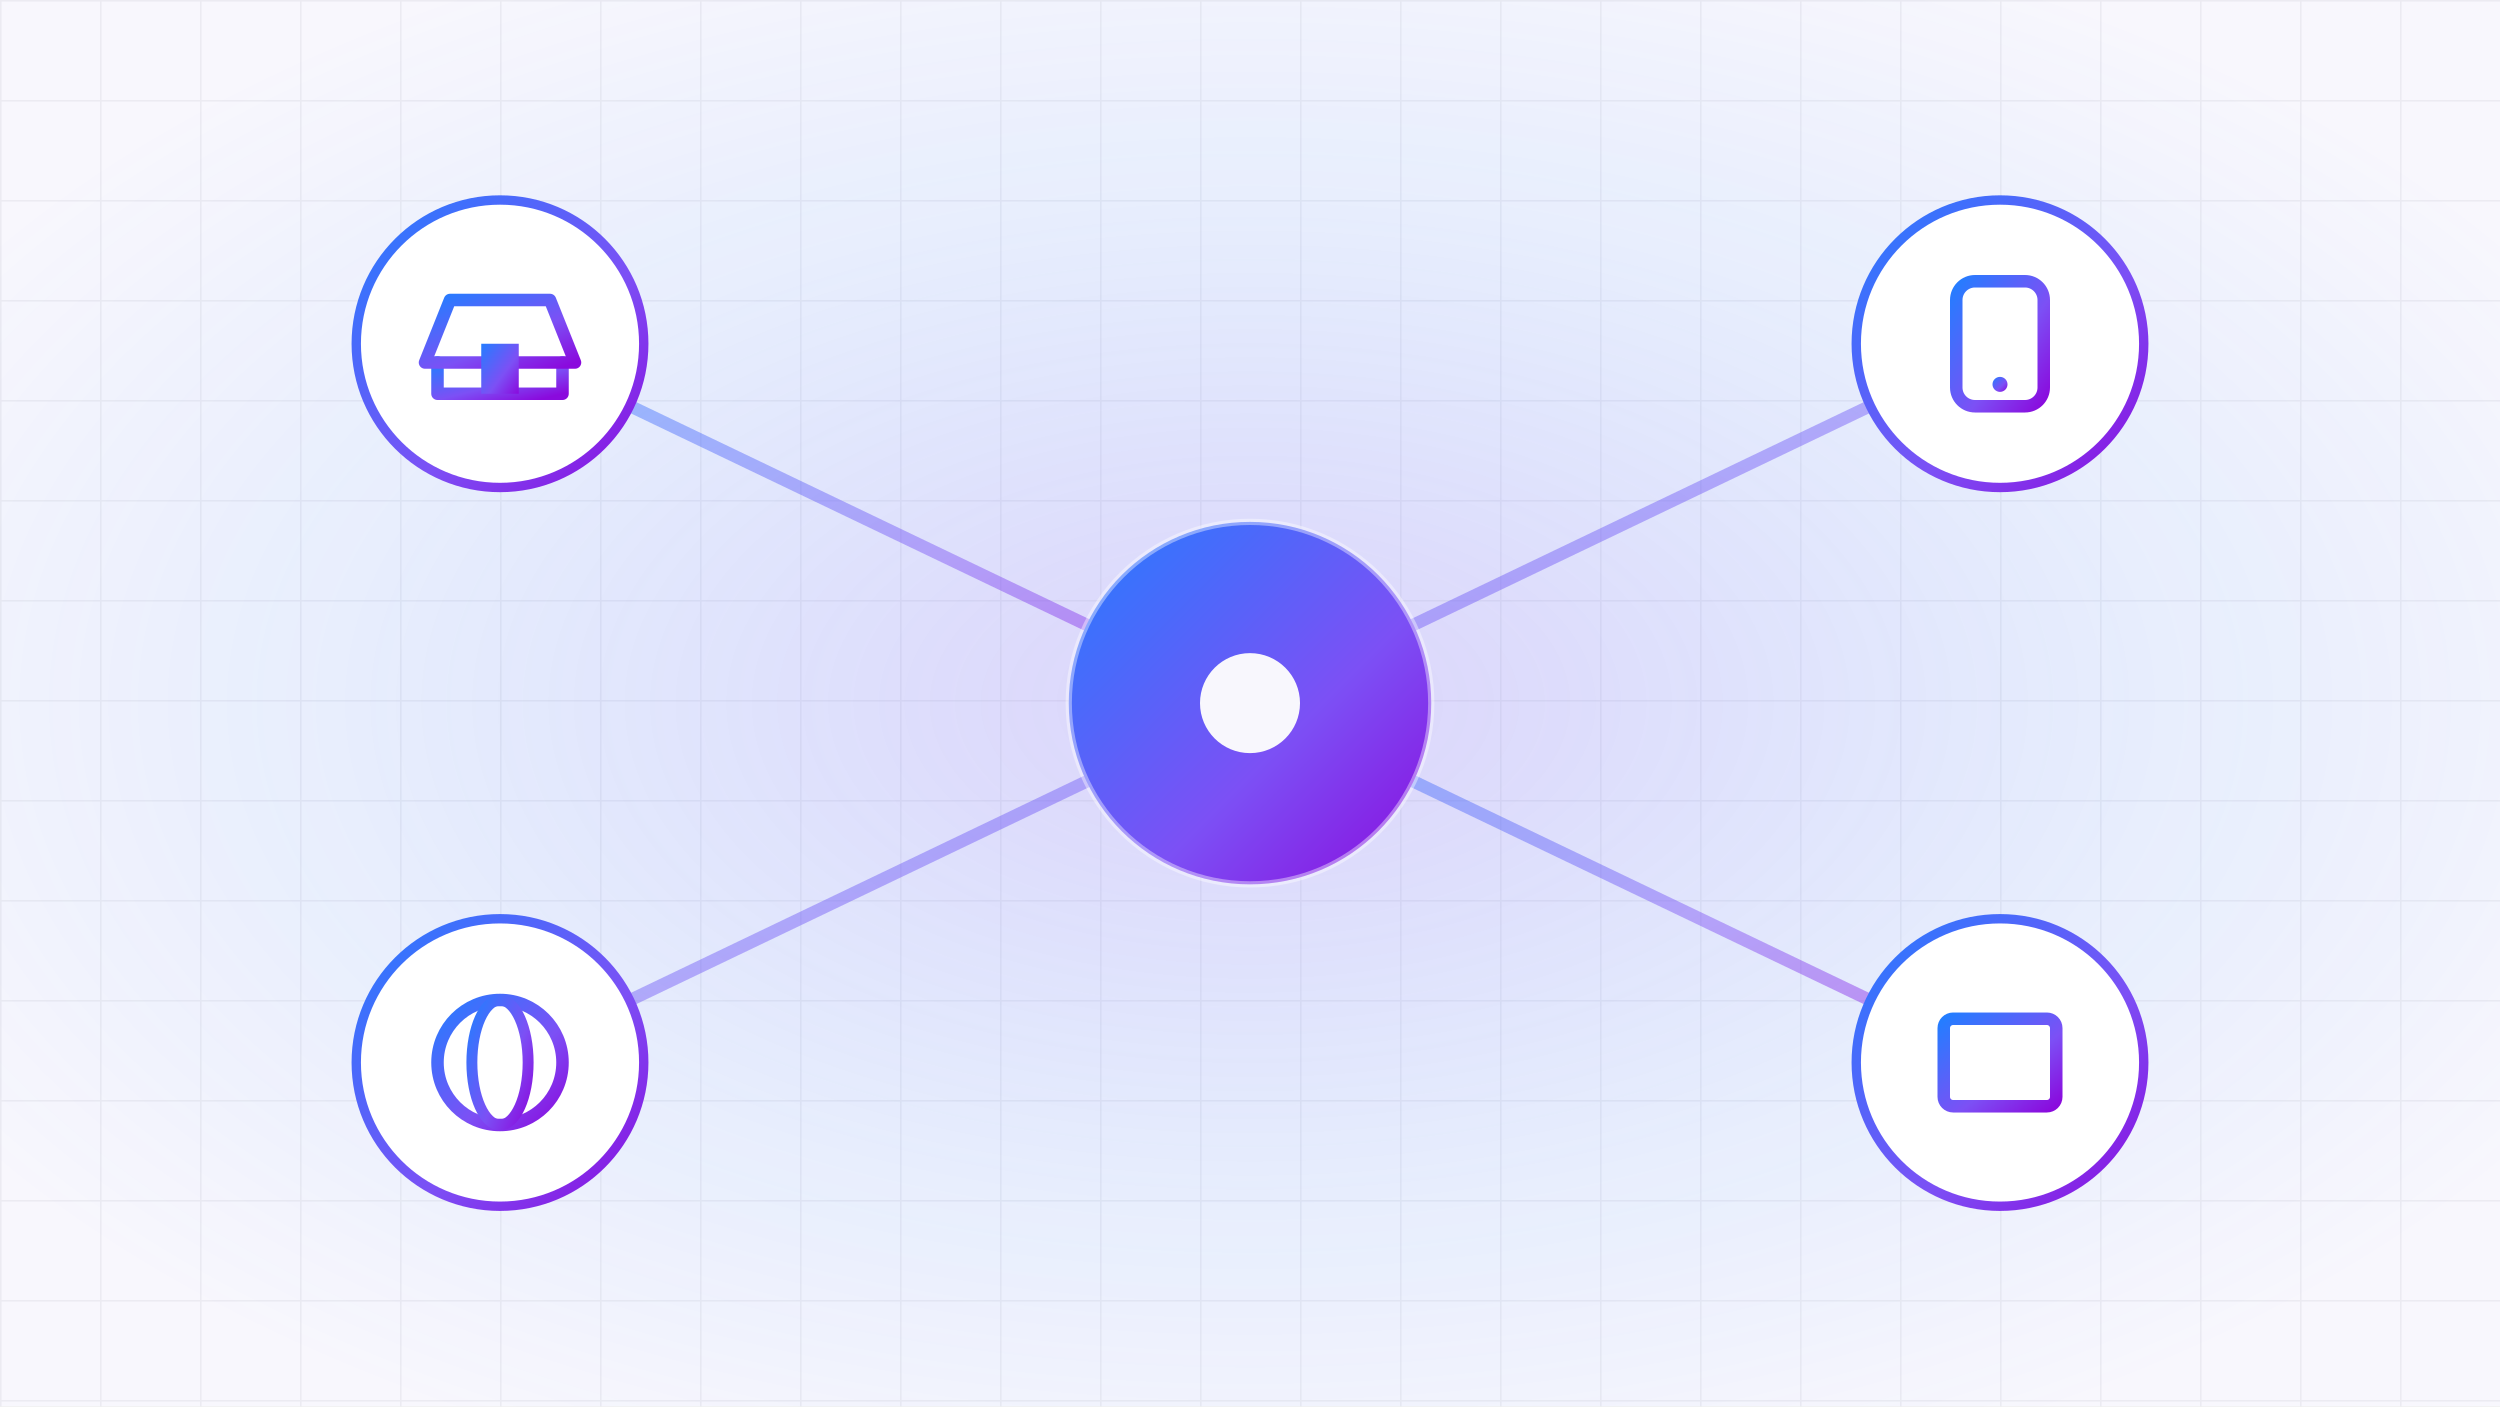
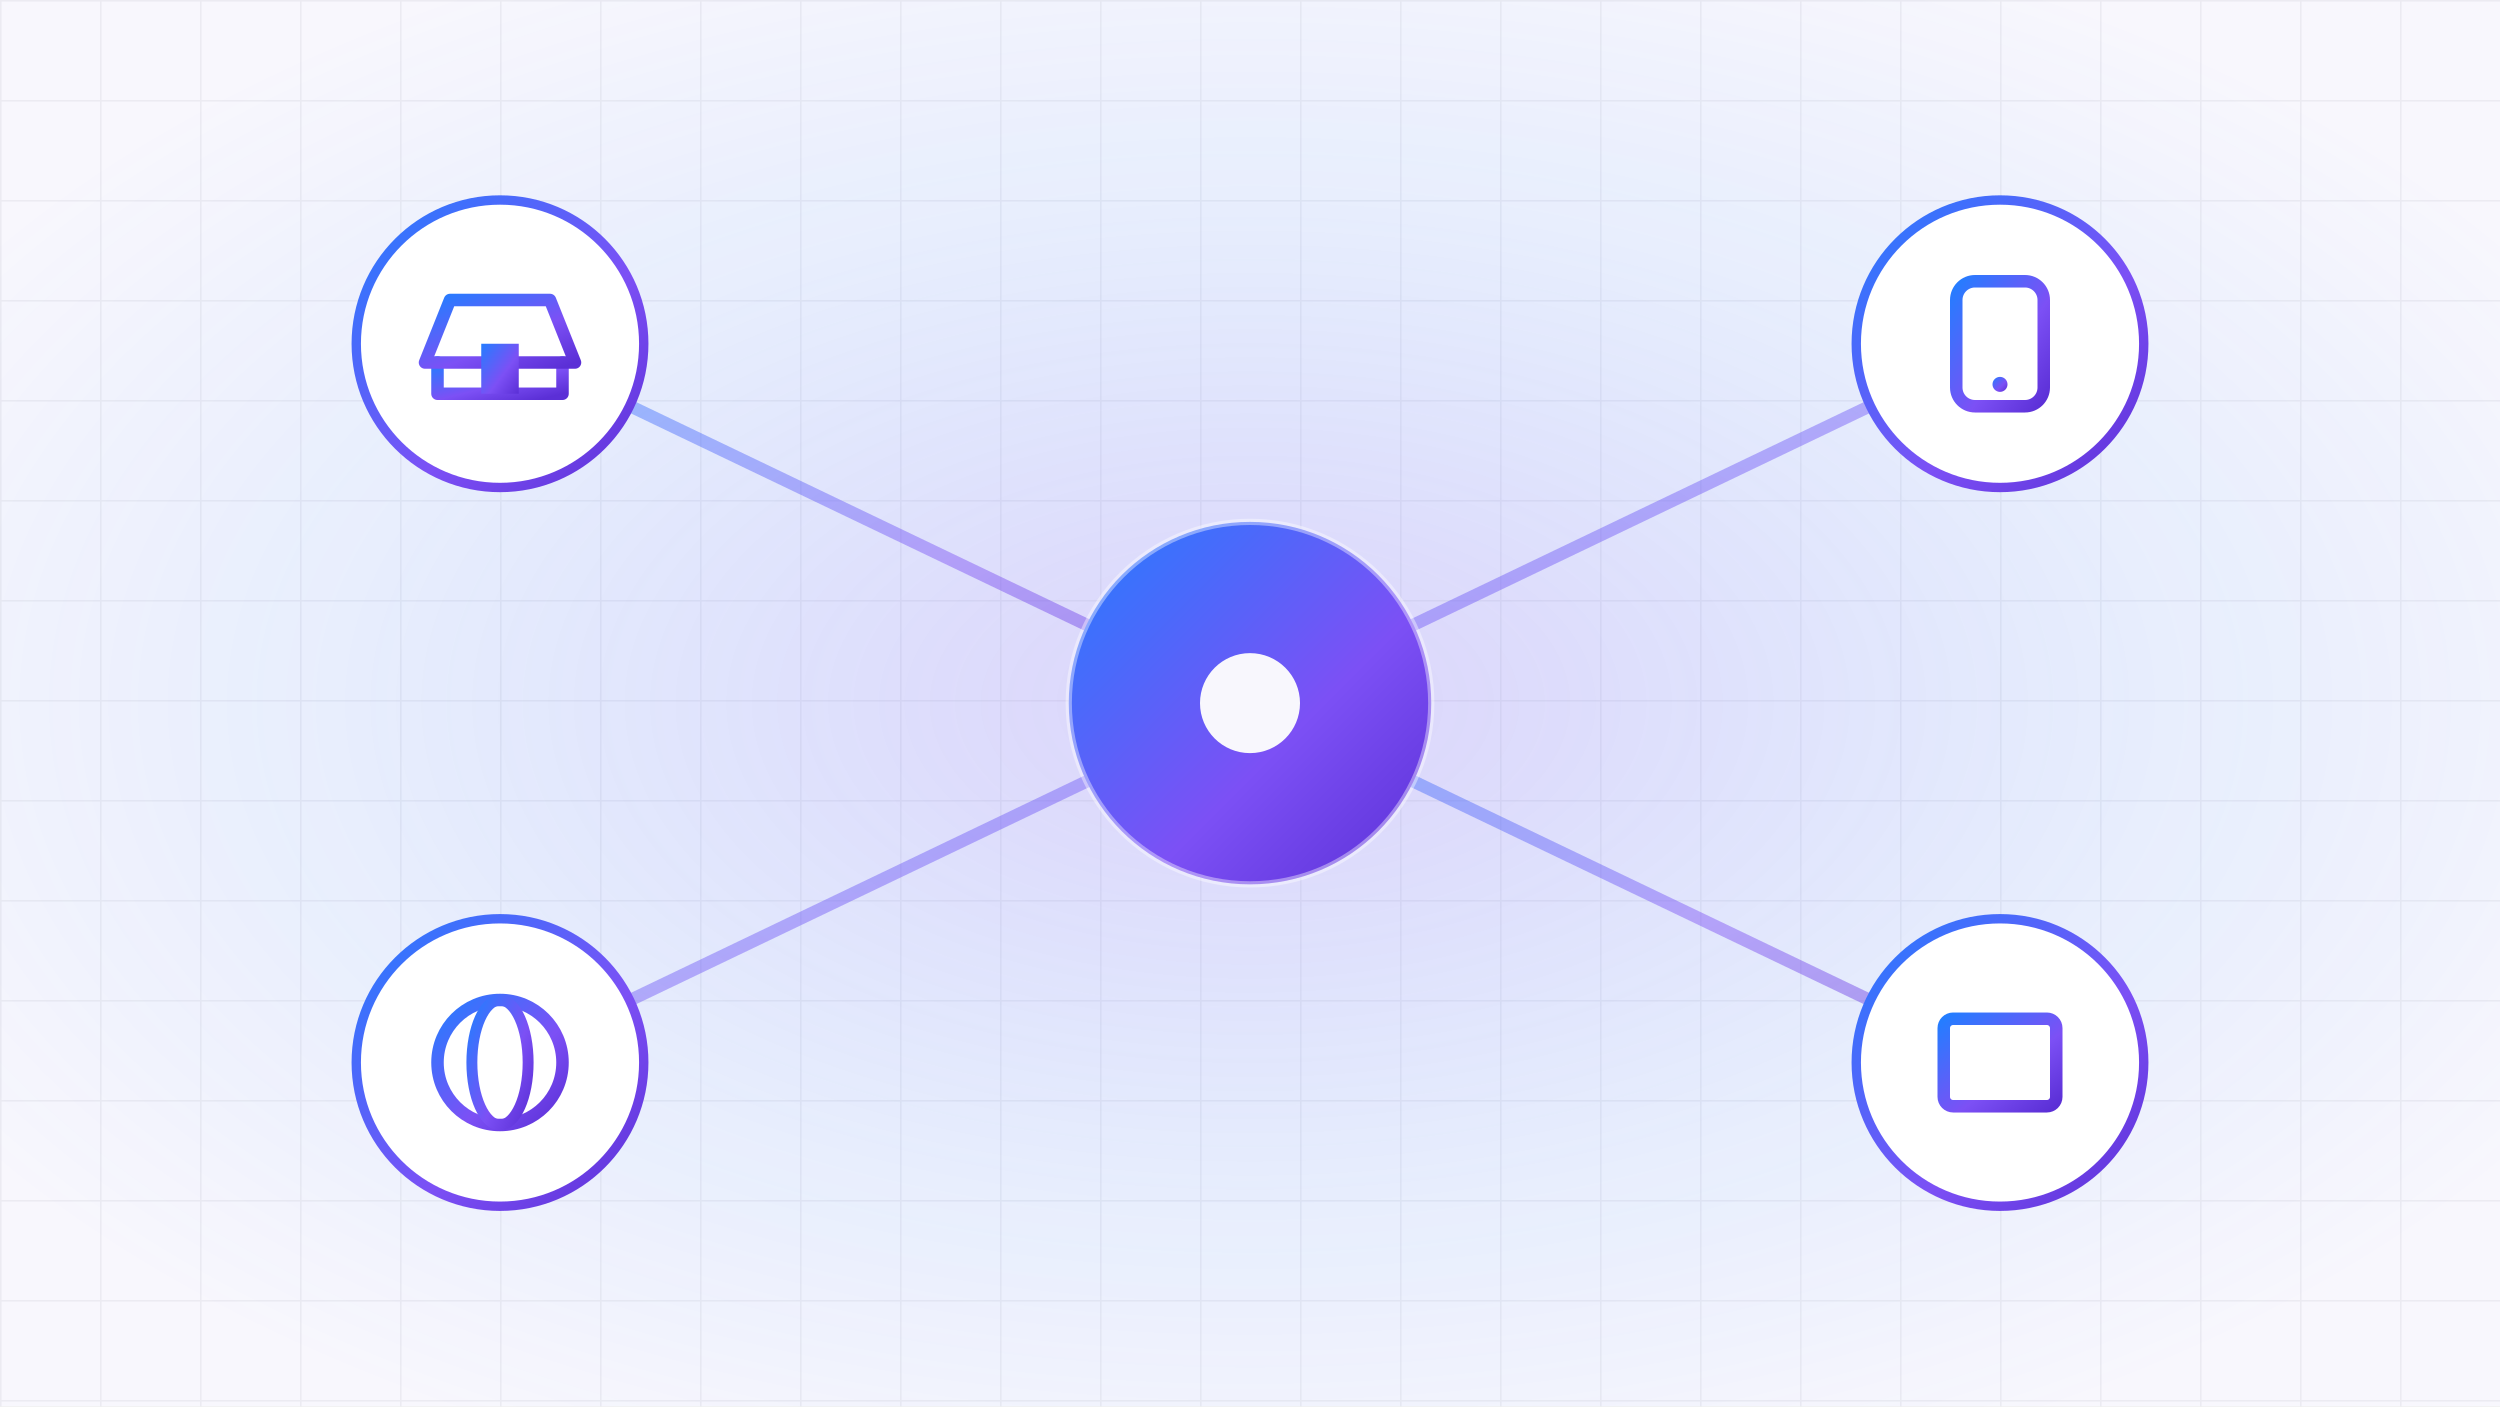
<svg xmlns="http://www.w3.org/2000/svg" viewBox="0 0 800 450">
  <defs>
    <linearGradient id="g1" x1="0%" y1="0%" x2="100%" y2="100%">
      <stop offset="0%" stop-color="#247DFF" />
      <stop offset="60%" stop-color="#7C50F5" />
-       <stop offset="100%" stop-color="#8A0ADD" />
+       <stop offset="100%" stop-color="#5B2FD6" />
    </linearGradient>
    <radialGradient id="glow" cx="50%" cy="50%" r="60%">
      <stop offset="0%" stop-color="#7C50F5" stop-opacity="0.22" />
      <stop offset="60%" stop-color="#247DFF" stop-opacity="0.08" />
      <stop offset="100%" stop-color="#247DFF" stop-opacity="0" />
    </radialGradient>
    <pattern id="grid" width="32" height="32" patternUnits="userSpaceOnUse">
      <path d="M32 0H0V32" fill="none" stroke="#07091A" stroke-opacity="0.05" stroke-width="1" />
    </pattern>
  </defs>
  <rect width="800" height="450" fill="#F8F7FD" />
  <rect width="800" height="450" fill="url(#grid)" />
  <rect width="800" height="450" fill="url(#glow)" />
  <g stroke="url(#g1)" stroke-width="4" opacity="0.45">
    <line x1="400" y1="225" x2="160" y2="110" />
    <line x1="400" y1="225" x2="640" y2="110" />
    <line x1="400" y1="225" x2="160" y2="340" />
    <line x1="400" y1="225" x2="640" y2="340" />
  </g>
  <g transform="translate(160,110)">
    <circle r="46" fill="#FFFFFF" stroke="url(#g1)" stroke-width="3" />
    <path d="M-20 6 V16 H20 V6" fill="none" stroke="url(#g1)" stroke-width="4" stroke-linecap="round" stroke-linejoin="round" />
    <path d="M-24 6 L-16 -14 H16 L24 6 Z" fill="none" stroke="url(#g1)" stroke-width="4" stroke-linejoin="round" />
    <rect x="-6" y="0" width="12" height="16" fill="url(#g1)" />
  </g>
  <g transform="translate(640,110)">
    <circle r="46" fill="#FFFFFF" stroke="url(#g1)" stroke-width="3" />
    <rect x="-14" y="-20" width="28" height="40" rx="6" fill="none" stroke="url(#g1)" stroke-width="4" />
    <circle cx="0" cy="13" r="2.4" fill="url(#g1)" />
  </g>
  <g transform="translate(160,340)">
    <circle r="46" fill="#FFFFFF" stroke="url(#g1)" stroke-width="3" />
    <circle r="20" fill="none" stroke="url(#g1)" stroke-width="4" />
    <ellipse rx="9" ry="20" fill="none" stroke="url(#g1)" stroke-width="3.5" />
    <line x1="-20" y1="0" x2="20" y2="0" stroke="url(#g1)" stroke-width="3.5" />
  </g>
  <g transform="translate(640,340)">
    <circle r="46" fill="#FFFFFF" stroke="url(#g1)" stroke-width="3" />
    <rect x="-18" y="-14" width="36" height="28" rx="3" fill="none" stroke="url(#g1)" stroke-width="4" />
    <line x1="-18" y1="0" x2="18" y2="0" stroke="url(#g1)" stroke-width="3.5" />
    <line x1="0" y1="-14" x2="0" y2="0" stroke="url(#g1)" stroke-width="3.5" />
  </g>
  <circle cx="400" cy="225" r="58" fill="url(#g1)" />
  <circle cx="400" cy="225" r="58" fill="none" stroke="#FFFFFF" stroke-width="2" opacity="0.4" />
  <circle cx="400" cy="225" r="16" fill="#F8F7FD" />
</svg>
